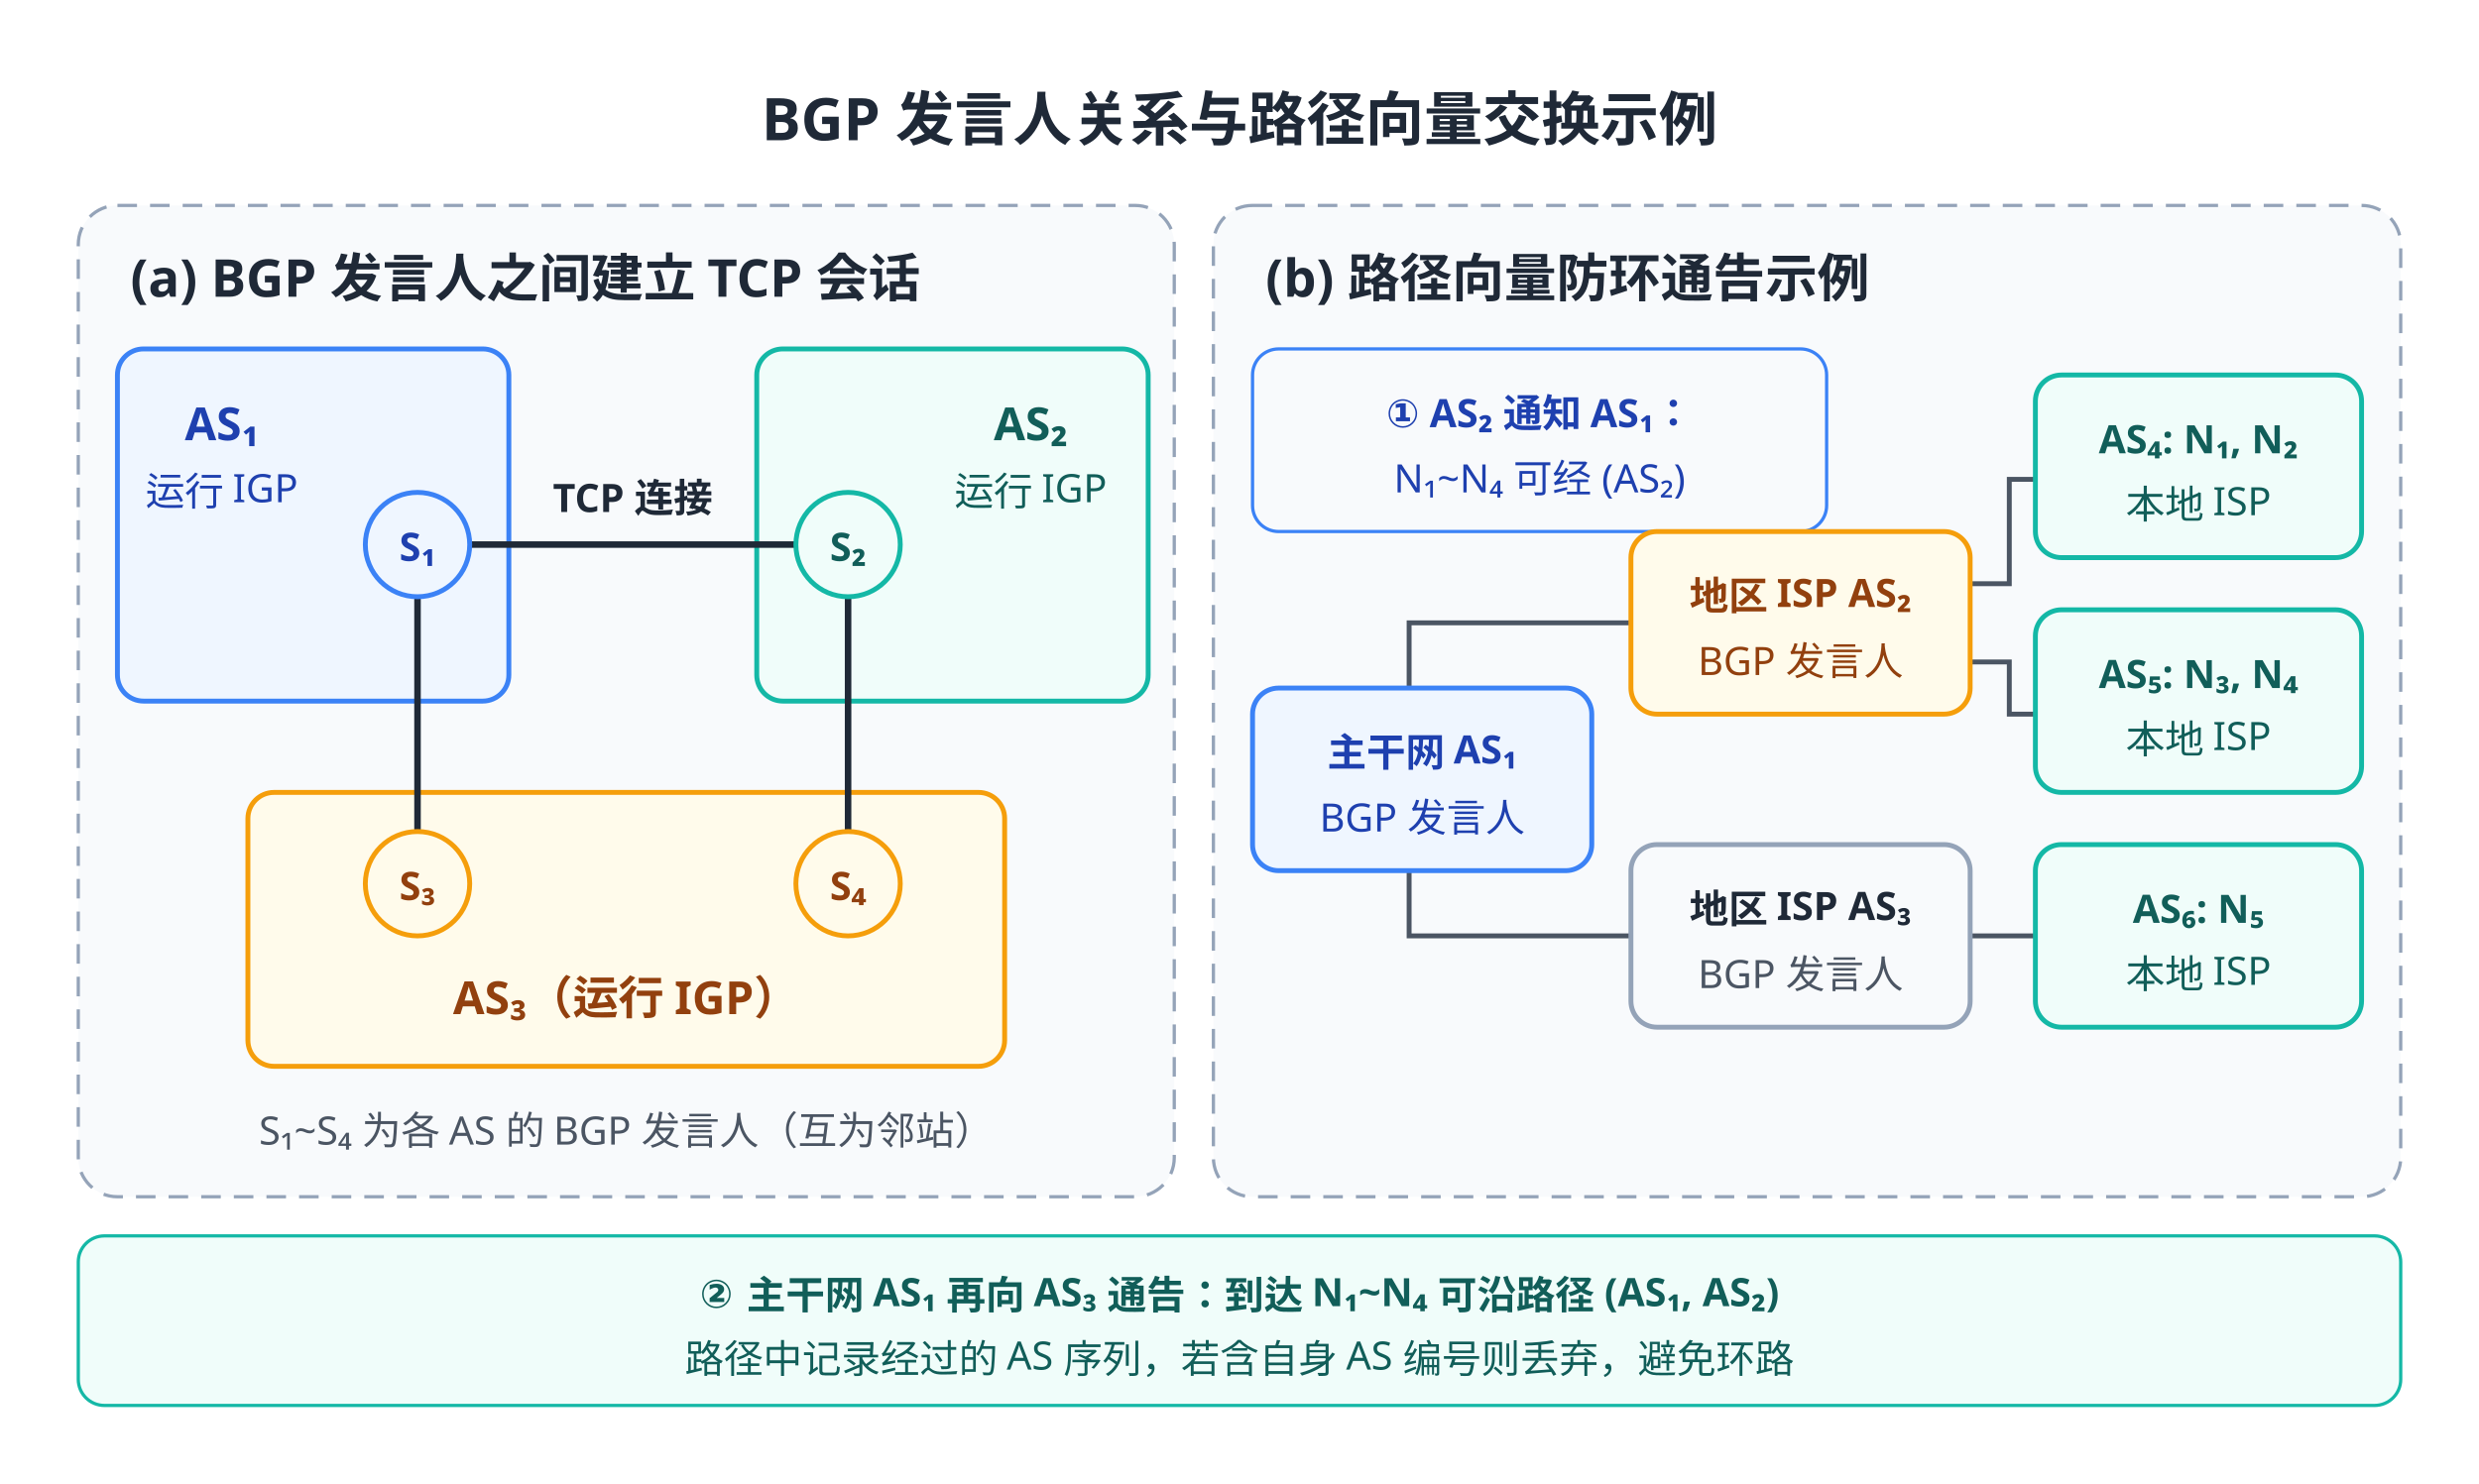
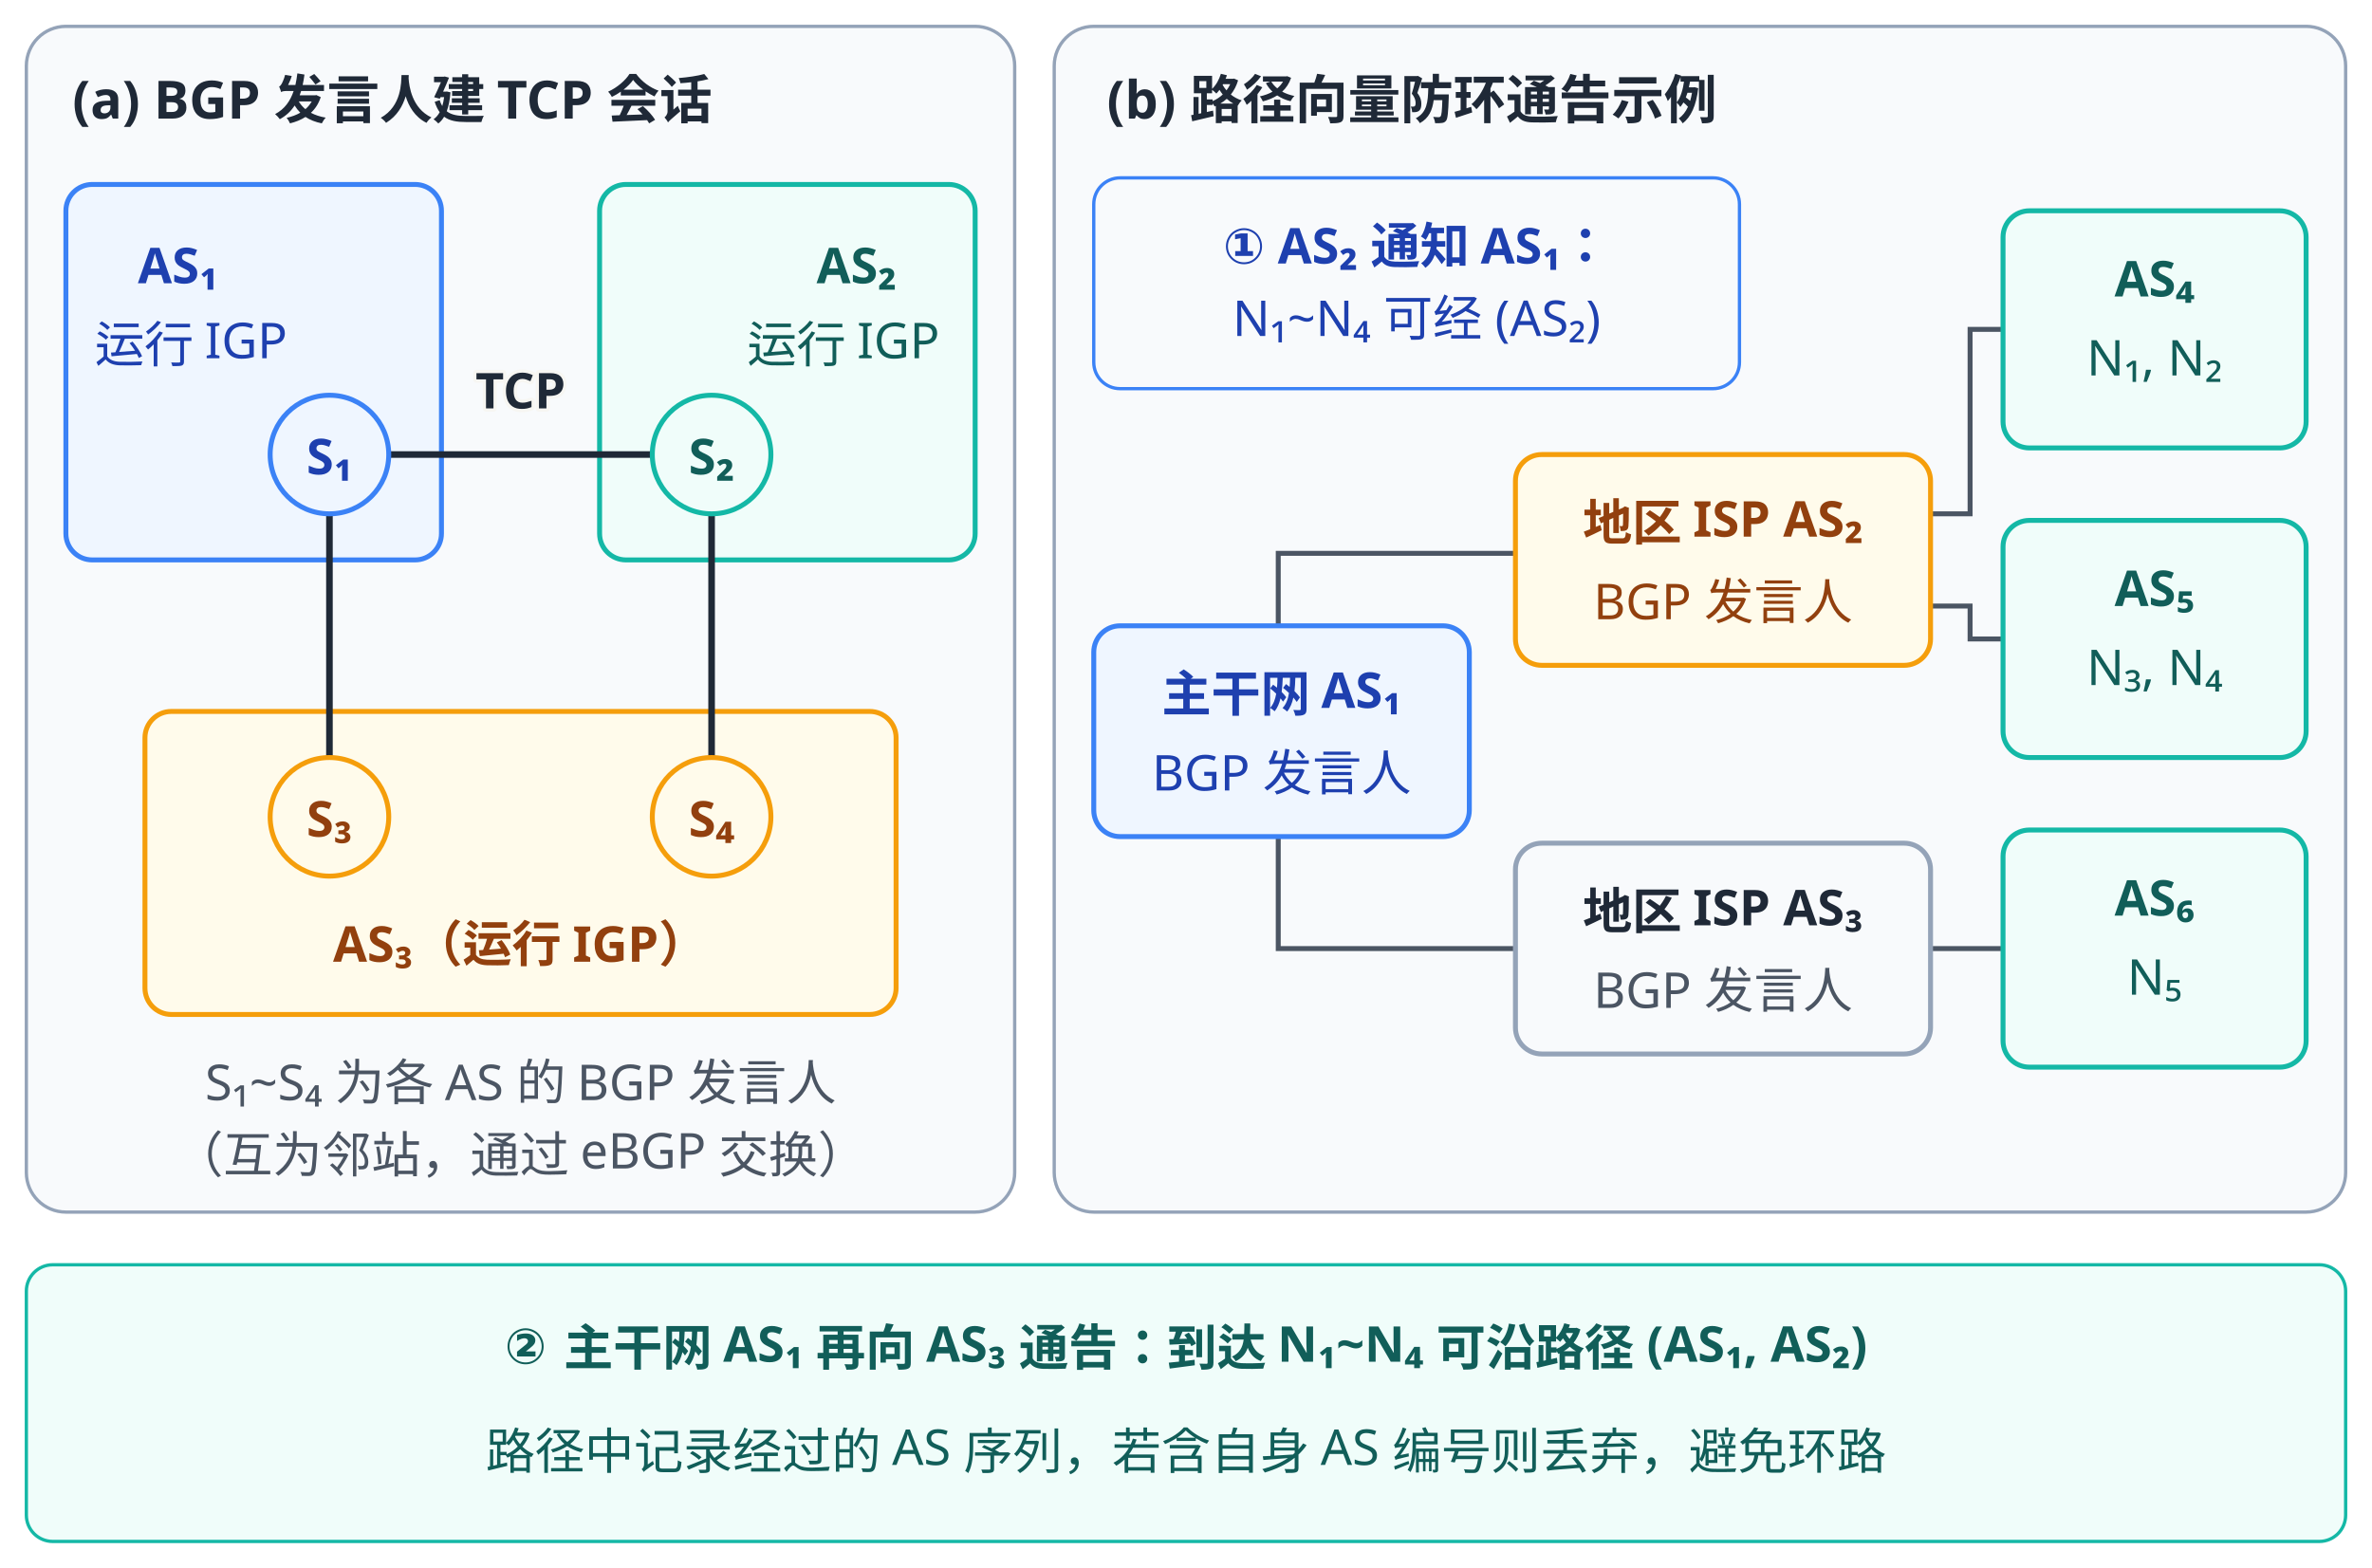
- <svg xmlns="http://www.w3.org/2000/svg" viewBox="0 1 760 455" width="760" height="455" role="img">
+ <svg xmlns="http://www.w3.org/2000/svg" viewBox="0 0 720 476" width="720" height="476" role="img">
  <g font-family="'PingFang SC','Noto Sans SC','Microsoft YaHei',system-ui,sans-serif">
-     <text x="380" y="44" text-anchor="middle" font-size="18" font-weight="600" fill="#1f2937">BGP 发言人关系与路径向量交换示例</text>
-     <rect x="24" y="64" width="336" height="304" rx="12" fill="#f8fafc" stroke="#94a3b8" stroke-width="1" stroke-dasharray="6 4" data-role="group" />
-     <text x="40" y="92" text-anchor="start" font-size="16" font-weight="600" fill="#1f2937">(a) BGP 发言人之间建立 TCP 会话</text>
-     <rect x="36" y="108" width="120" height="108" rx="8" fill="#eff6ff" stroke="#3b82f6" stroke-width="1.5" data-role="group" />
-     <text x="68" y="136" text-anchor="middle" font-size="14" font-weight="600" fill="#1e40af">AS₁</text>
-     <text x="68" y="156" text-anchor="middle" font-size="12" font-weight="400" fill="#1e40af">运行 IGP</text>
-     <rect x="232" y="108" width="120" height="108" rx="8" fill="#f0fdfa" stroke="#14b8a6" stroke-width="1.5" data-role="group" />
-     <text x="316" y="136" text-anchor="middle" font-size="14" font-weight="600" fill="#115e59">AS₂</text>
-     <text x="316" y="156" text-anchor="middle" font-size="12" font-weight="400" fill="#115e59">运行 IGP</text>
-     <rect x="76" y="244" width="232" height="84" rx="8" fill="#fffbeb" stroke="#f59e0b" stroke-width="1.5" data-role="group" />
-     <text x="192" y="312" text-anchor="middle" font-size="14" font-weight="600" fill="#92400e">AS₃（运行 IGP）</text>
+     <rect x="8" y="8" width="300" height="360" rx="12" fill="#f8fafc" stroke="#94a3b8" stroke-width="1" data-role="group" />
+     <text x="22" y="36" text-anchor="start" font-size="16" font-weight="600" fill="#1f2937">(a) BGP 发言人建 TCP 会话</text>
+     <rect x="20" y="56" width="114" height="114" rx="8" fill="#eff6ff" stroke="#3b82f6" stroke-width="1.5" data-role="group" />
+     <text x="54" y="86" text-anchor="middle" font-size="15" font-weight="600" fill="#1e40af">AS₁</text>
+     <text x="58" y="110" text-anchor="middle" font-size="15" font-weight="400" fill="#1e40af">运行 IGP</text>
+     <rect x="182" y="56" width="114" height="114" rx="8" fill="#f0fdfa" stroke="#14b8a6" stroke-width="1.5" data-role="group" />
+     <text x="260" y="86" text-anchor="middle" font-size="15" font-weight="600" fill="#115e59">AS₂</text>
+     <text x="256" y="110" text-anchor="middle" font-size="15" font-weight="400" fill="#115e59">运行 IGP</text>
+     <rect x="44" y="216" width="228" height="92" rx="8" fill="#fffbeb" stroke="#f59e0b" stroke-width="1.5" data-role="group" />
+     <text x="158" y="292" text-anchor="middle" font-size="15" font-weight="600" fill="#92400e">AS₃（运行 IGP）</text>
    <g stroke="#1f2937" stroke-width="2" fill="none">
-       <line x1="144" y1="168" x2="244" y2="168" />
-       <line x1="128" y1="184" x2="128" y2="256" />
-       <line x1="260" y1="184" x2="260" y2="256" />
+       <line x1="118" y1="138" x2="198" y2="138" />
+       <line x1="100" y1="156" x2="100" y2="230" />
+       <line x1="216" y1="156" x2="216" y2="230" />
    </g>
-     <text x="194" y="158" text-anchor="middle" font-size="12" font-weight="600" fill="#1f2937">TCP 连接</text>
-     <circle cx="128" cy="168" r="16" fill="#eff6ff" stroke="#3b82f6" stroke-width="1.5" />
-     <text x="128" y="173" text-anchor="middle" font-size="12" font-weight="600" fill="#1e40af">S₁</text>
-     <circle cx="260" cy="168" r="16" fill="#f0fdfa" stroke="#14b8a6" stroke-width="1.5" />
-     <text x="260" y="173" text-anchor="middle" font-size="12" font-weight="600" fill="#115e59">S₂</text>
-     <circle cx="128" cy="272" r="16" fill="#fffbeb" stroke="#f59e0b" stroke-width="1.5" />
-     <text x="128" y="277" text-anchor="middle" font-size="12" font-weight="600" fill="#92400e">S₃</text>
-     <circle cx="260" cy="272" r="16" fill="#fffbeb" stroke="#f59e0b" stroke-width="1.5" />
-     <text x="260" y="277" text-anchor="middle" font-size="12" font-weight="600" fill="#92400e">S₄</text>
-     <text x="192" y="352" text-anchor="middle" font-size="12" font-weight="400" fill="#4b5563">S₁~S₄ 为各 AS 的 BGP 发言人（互为邻站）</text>
-     <rect x="372" y="64" width="364" height="304" rx="12" fill="#f8fafc" stroke="#94a3b8" stroke-width="1" stroke-dasharray="6 4" data-role="group" />
-     <text x="388" y="92" text-anchor="start" font-size="16" font-weight="600" fill="#1f2937">(b) 路径向量防环通告示例</text>
+     <text x="158" y="124" text-anchor="middle" font-size="15" font-weight="600" fill="#1f2937" paint-order="stroke" stroke="#f7f6f2" stroke-width="2" stroke-linejoin="round">TCP</text>
+     <circle cx="100" cy="138" r="18" fill="#eff6ff" stroke="#3b82f6" stroke-width="1.5" />
+     <text x="100" y="144" text-anchor="middle" font-size="15" font-weight="600" fill="#1e40af">S₁</text>
+     <circle cx="216" cy="138" r="18" fill="#f0fdfa" stroke="#14b8a6" stroke-width="1.5" />
+     <text x="216" y="144" text-anchor="middle" font-size="15" font-weight="600" fill="#115e59">S₂</text>
+     <circle cx="100" cy="248" r="18" fill="#fffbeb" stroke="#f59e0b" stroke-width="1.5" />
+     <text x="100" y="254" text-anchor="middle" font-size="15" font-weight="600" fill="#92400e">S₃</text>
+     <circle cx="216" cy="248" r="18" fill="#fffbeb" stroke="#f59e0b" stroke-width="1.5" />
+     <text x="216" y="254" text-anchor="middle" font-size="15" font-weight="600" fill="#92400e">S₄</text>
+     <text x="158" y="334" text-anchor="middle" font-size="15" font-weight="400" fill="#4b5563">S₁~S₄ 为各 AS 的 BGP 发言人</text>
+     <text x="158" y="356" text-anchor="middle" font-size="15" font-weight="400" fill="#4b5563">（互为邻站，通过 eBGP 交换）</text>
+     <rect x="320" y="8" width="392" height="360" rx="12" fill="#f8fafc" stroke="#94a3b8" stroke-width="1" data-role="group" />
+     <text x="336" y="36" text-anchor="start" font-size="16" font-weight="600" fill="#1f2937">(b) 路径向量防环通告示例</text>
    <g stroke="#4b5563" stroke-width="1.5" fill="none">
-       <path d="M432 212 V192 H500" />
-       <path d="M432 268 V288 H500" />
-       <path d="M604 180 H616 V148 H624" />
-       <path d="M604 204 H616 V220 H624" />
-       <line x1="604" y1="288" x2="624" y2="288" />
+       <path d="M388 190 V168 H460" />
+       <path d="M388 254 V288 H460" />
+       <path d="M586 156 H598 V100 H608" />
+       <path d="M586 184 H598 V194 H608" />
+       <line x1="586" y1="288" x2="608" y2="288" />
    </g>
-     <rect x="384" y="108" width="176" height="56" rx="8" fill="#f8fafc" stroke="#3b82f6" stroke-width="1" />
-     <text x="472" y="132" text-anchor="middle" font-size="12" font-weight="600" fill="#1e40af">① AS₂ 通知 AS₁：</text>
-     <text x="472" y="152" text-anchor="middle" font-size="12" font-weight="400" fill="#1e40af">N₁~N₄ 可经 (AS₂)</text>
-     <rect x="384" y="212" width="104" height="56" rx="8" fill="#eff6ff" stroke="#3b82f6" stroke-width="1.5" />
-     <text x="436" y="236" text-anchor="middle" font-size="12" font-weight="600" fill="#1e40af">主干网 AS₁</text>
-     <text x="436" y="256" text-anchor="middle" font-size="12" font-weight="400" fill="#1e40af">BGP 发言人</text>
-     <rect x="500" y="164" width="104" height="56" rx="8" fill="#fffbeb" stroke="#f59e0b" stroke-width="1.5" />
-     <text x="552" y="188" text-anchor="middle" font-size="12" font-weight="600" fill="#92400e">地区 ISP AS₂</text>
-     <text x="552" y="208" text-anchor="middle" font-size="12" font-weight="400" fill="#92400e">BGP 发言人</text>
-     <rect x="500" y="260" width="104" height="56" rx="8" fill="#f8fafc" stroke="#94a3b8" stroke-width="1.5" />
-     <text x="552" y="284" text-anchor="middle" font-size="12" font-weight="600" fill="#1f2937">地区 ISP AS₃</text>
-     <text x="552" y="304" text-anchor="middle" font-size="12" font-weight="400" fill="#4b5563">BGP 发言人</text>
-     <rect x="624" y="116" width="100" height="56" rx="8" fill="#f0fdfa" stroke="#14b8a6" stroke-width="1.5" />
-     <text x="674" y="140" text-anchor="middle" font-size="12" font-weight="600" fill="#115e59">AS₄: N₁, N₂</text>
-     <text x="674" y="160" text-anchor="middle" font-size="12" font-weight="400" fill="#115e59">本地 ISP</text>
-     <rect x="624" y="188" width="100" height="56" rx="8" fill="#f0fdfa" stroke="#14b8a6" stroke-width="1.5" />
-     <text x="674" y="212" text-anchor="middle" font-size="12" font-weight="600" fill="#115e59">AS₅: N₃, N₄</text>
-     <text x="674" y="232" text-anchor="middle" font-size="12" font-weight="400" fill="#115e59">本地 ISP</text>
-     <rect x="624" y="260" width="100" height="56" rx="8" fill="#f0fdfa" stroke="#14b8a6" stroke-width="1.5" />
-     <text x="674" y="284" text-anchor="middle" font-size="12" font-weight="600" fill="#115e59">AS₆: N₅</text>
-     <text x="674" y="304" text-anchor="middle" font-size="12" font-weight="400" fill="#115e59">本地 ISP</text>
-     <rect x="24" y="380" width="712" height="52" rx="8" fill="#f0fdfa" stroke="#14b8a6" stroke-width="1" data-role="note" />
-     <text x="380" y="402" text-anchor="middle" font-size="12" font-weight="600" fill="#115e59">② 主干网 AS₁ 再向 AS₃ 通告：到达 N₁~N₄ 可沿路径 (AS₁, AS₂)</text>
-     <text x="380" y="422" text-anchor="middle" font-size="12" font-weight="400" fill="#115e59">路径中记录经过的 AS 序列，若含自身 AS 编号则丢弃，避免环路</text>
+     <rect x="332" y="54" width="196" height="64" rx="8" fill="#f8fafc" stroke="#3b82f6" stroke-width="1" />
+     <text x="430" y="80" text-anchor="middle" font-size="15" font-weight="600" fill="#1e40af">① AS₂ 通知 AS₁：</text>
+     <text x="430" y="102" text-anchor="middle" font-size="15" font-weight="400" fill="#1e40af">N₁~N₄ 可经 (AS₂)</text>
+     <rect x="332" y="190" width="114" height="64" rx="8" fill="#eff6ff" stroke="#3b82f6" stroke-width="1.5" />
+     <text x="389" y="216" text-anchor="middle" font-size="15" font-weight="600" fill="#1e40af">主干网 AS₁</text>
+     <text x="389" y="240" text-anchor="middle" font-size="15" font-weight="400" fill="#1e40af">BGP 发言人</text>
+     <rect x="460" y="138" width="126" height="64" rx="8" fill="#fffbeb" stroke="#f59e0b" stroke-width="1.5" />
+     <text x="523" y="164" text-anchor="middle" font-size="15" font-weight="600" fill="#92400e">地区 ISP AS₂</text>
+     <text x="523" y="188" text-anchor="middle" font-size="15" font-weight="400" fill="#92400e">BGP 发言人</text>
+     <rect x="460" y="256" width="126" height="64" rx="8" fill="#f8fafc" stroke="#94a3b8" stroke-width="1.5" />
+     <text x="523" y="282" text-anchor="middle" font-size="15" font-weight="600" fill="#1f2937">地区 ISP AS₃</text>
+     <text x="523" y="306" text-anchor="middle" font-size="15" font-weight="400" fill="#4b5563">BGP 发言人</text>
+     <rect x="608" y="64" width="92" height="72" rx="8" fill="#f0fdfa" stroke="#14b8a6" stroke-width="1.5" />
+     <text x="654" y="90" text-anchor="middle" font-size="15" font-weight="600" fill="#115e59">AS₄</text>
+     <text x="654" y="114" text-anchor="middle" font-size="15" font-weight="400" fill="#115e59">N₁, N₂</text>
+     <rect x="608" y="158" width="92" height="72" rx="8" fill="#f0fdfa" stroke="#14b8a6" stroke-width="1.5" />
+     <text x="654" y="184" text-anchor="middle" font-size="15" font-weight="600" fill="#115e59">AS₅</text>
+     <text x="654" y="208" text-anchor="middle" font-size="15" font-weight="400" fill="#115e59">N₃, N₄</text>
+     <rect x="608" y="252" width="92" height="72" rx="8" fill="#f0fdfa" stroke="#14b8a6" stroke-width="1.5" />
+     <text x="654" y="278" text-anchor="middle" font-size="15" font-weight="600" fill="#115e59">AS₆</text>
+     <text x="654" y="302" text-anchor="middle" font-size="15" font-weight="400" fill="#115e59">N₅</text>
+     <rect x="8" y="384" width="704" height="84" rx="8" fill="#f0fdfa" stroke="#14b8a6" stroke-width="1" data-role="note" />
+     <text x="360" y="414" text-anchor="middle" font-size="15" font-weight="600" fill="#115e59">② 主干网 AS₁ 再向 AS₃ 通告：到达 N₁~N₄ 可沿路径 (AS₁, AS₂)</text>
+     <text x="360" y="446" text-anchor="middle" font-size="15" font-weight="400" fill="#115e59">路径中记录经过的 AS 序列，若含自身 AS 编号则丢弃，避免环路</text>
  </g>
</svg>
